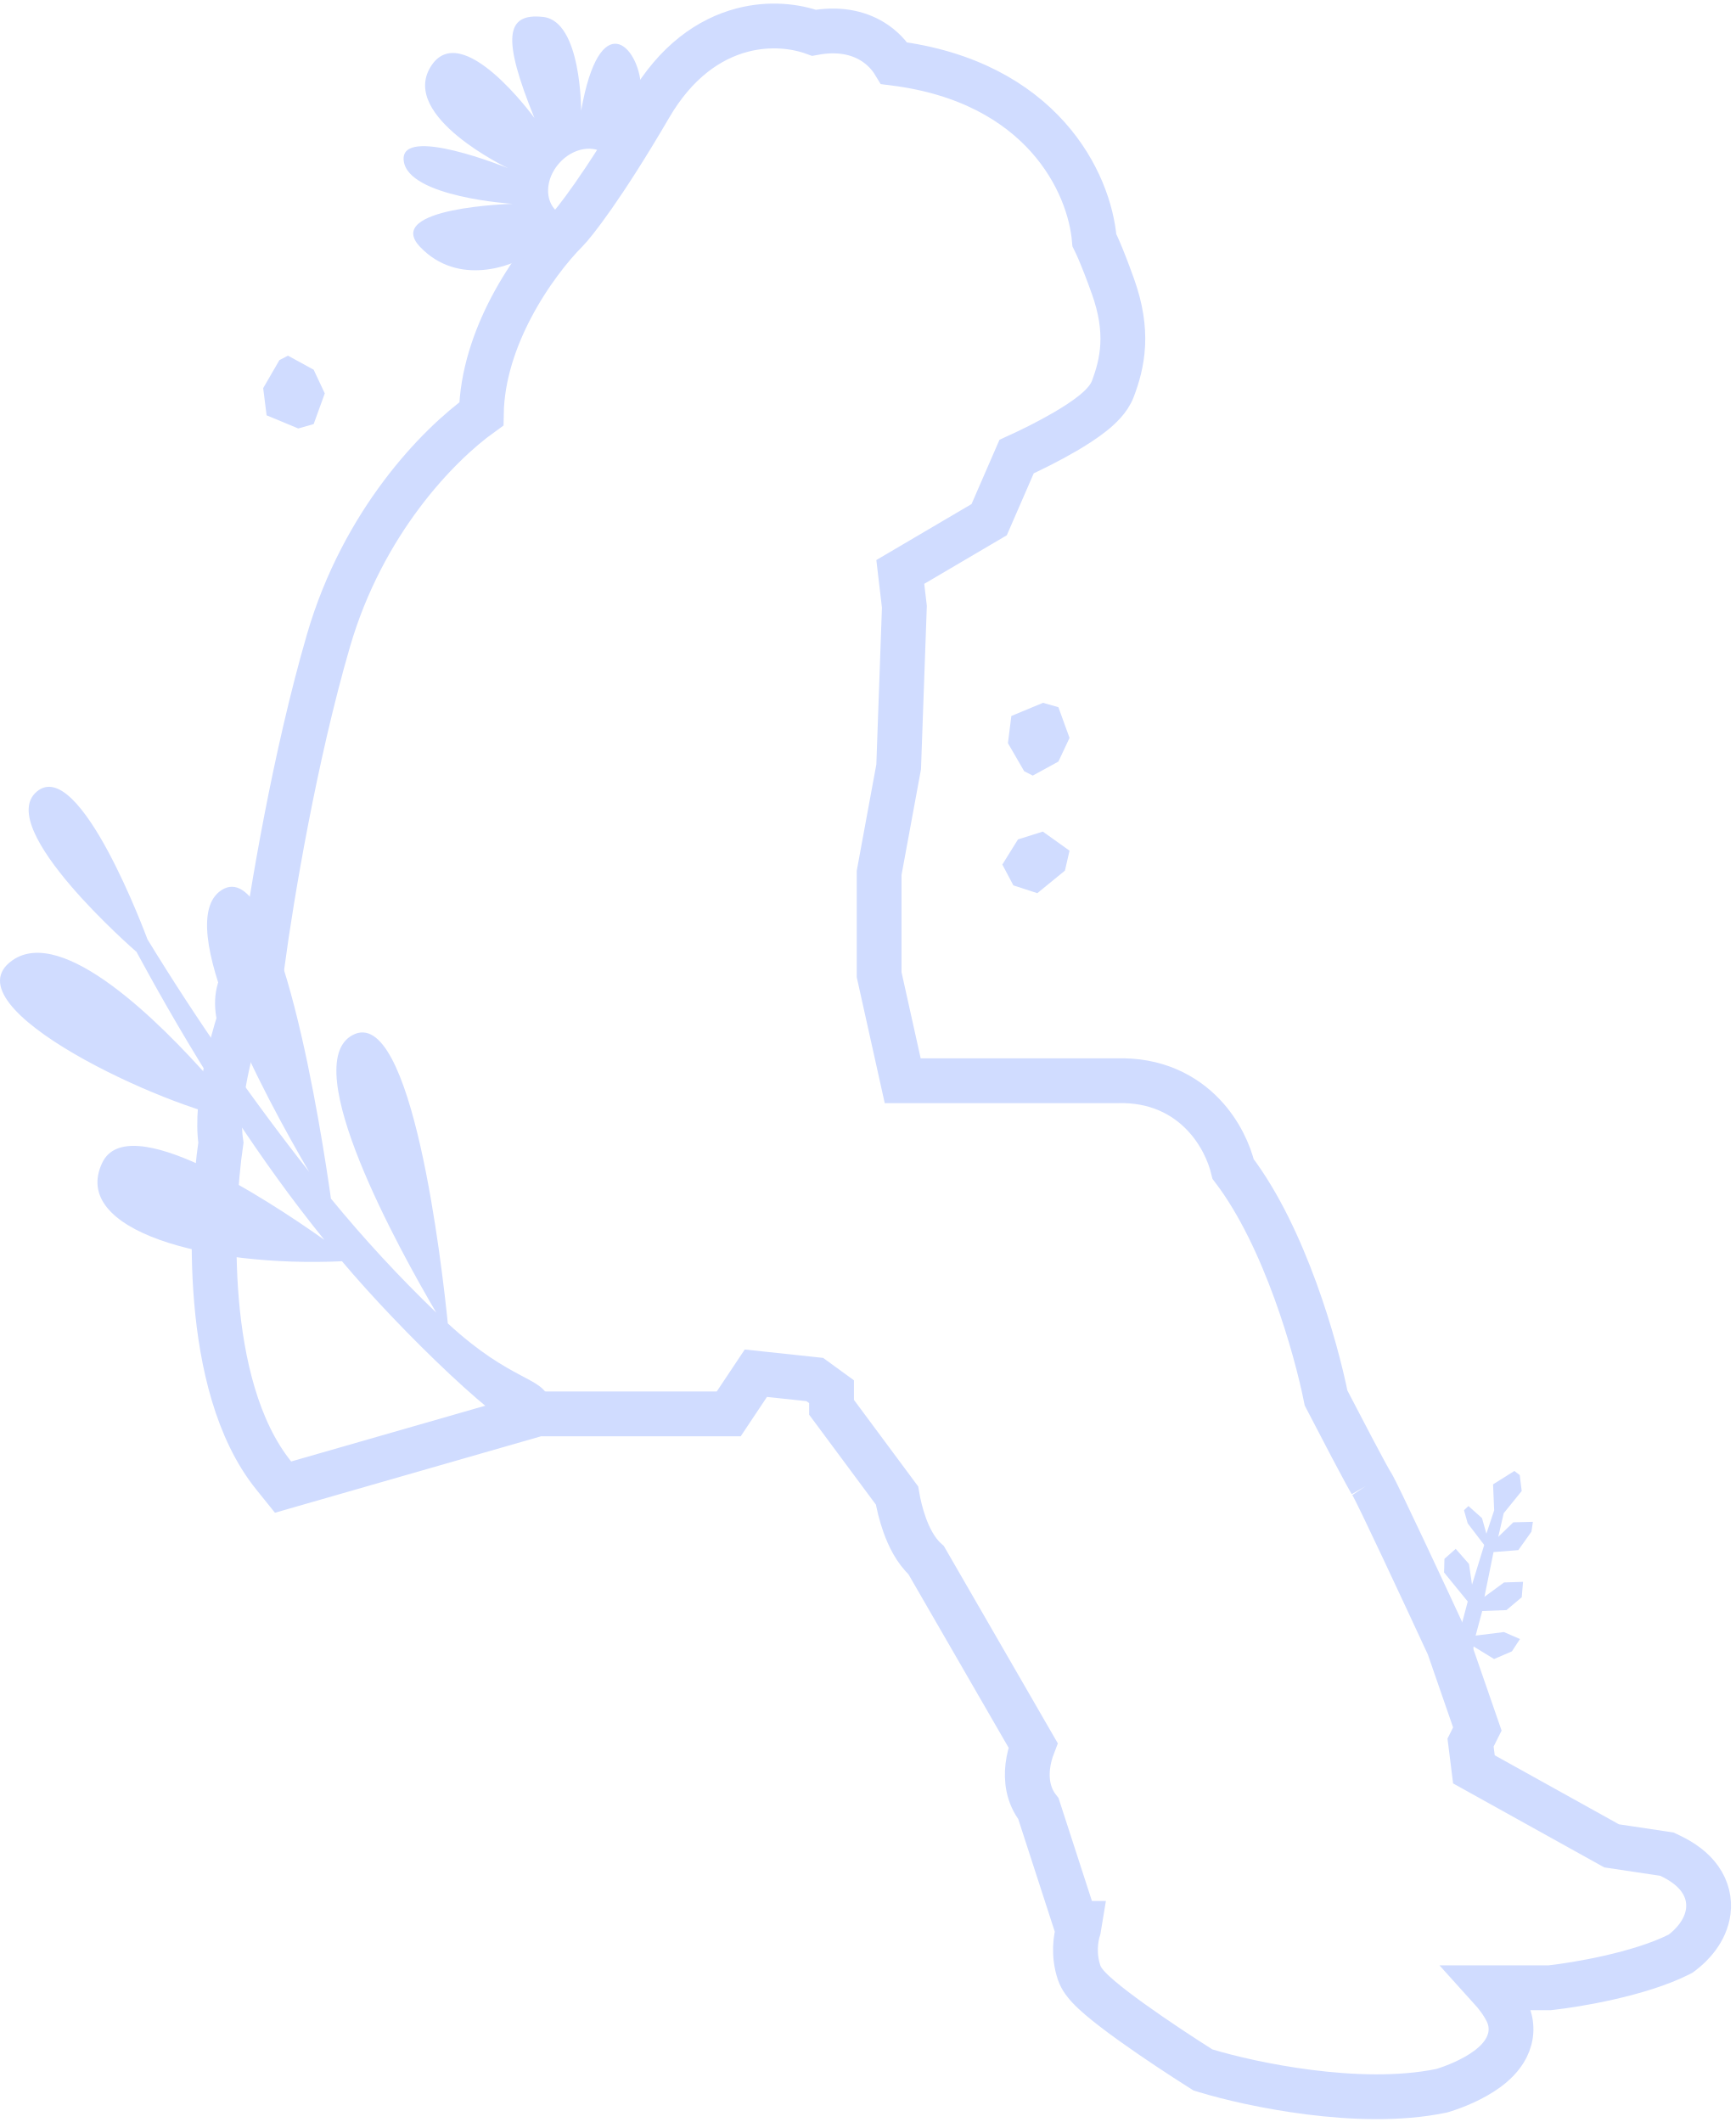
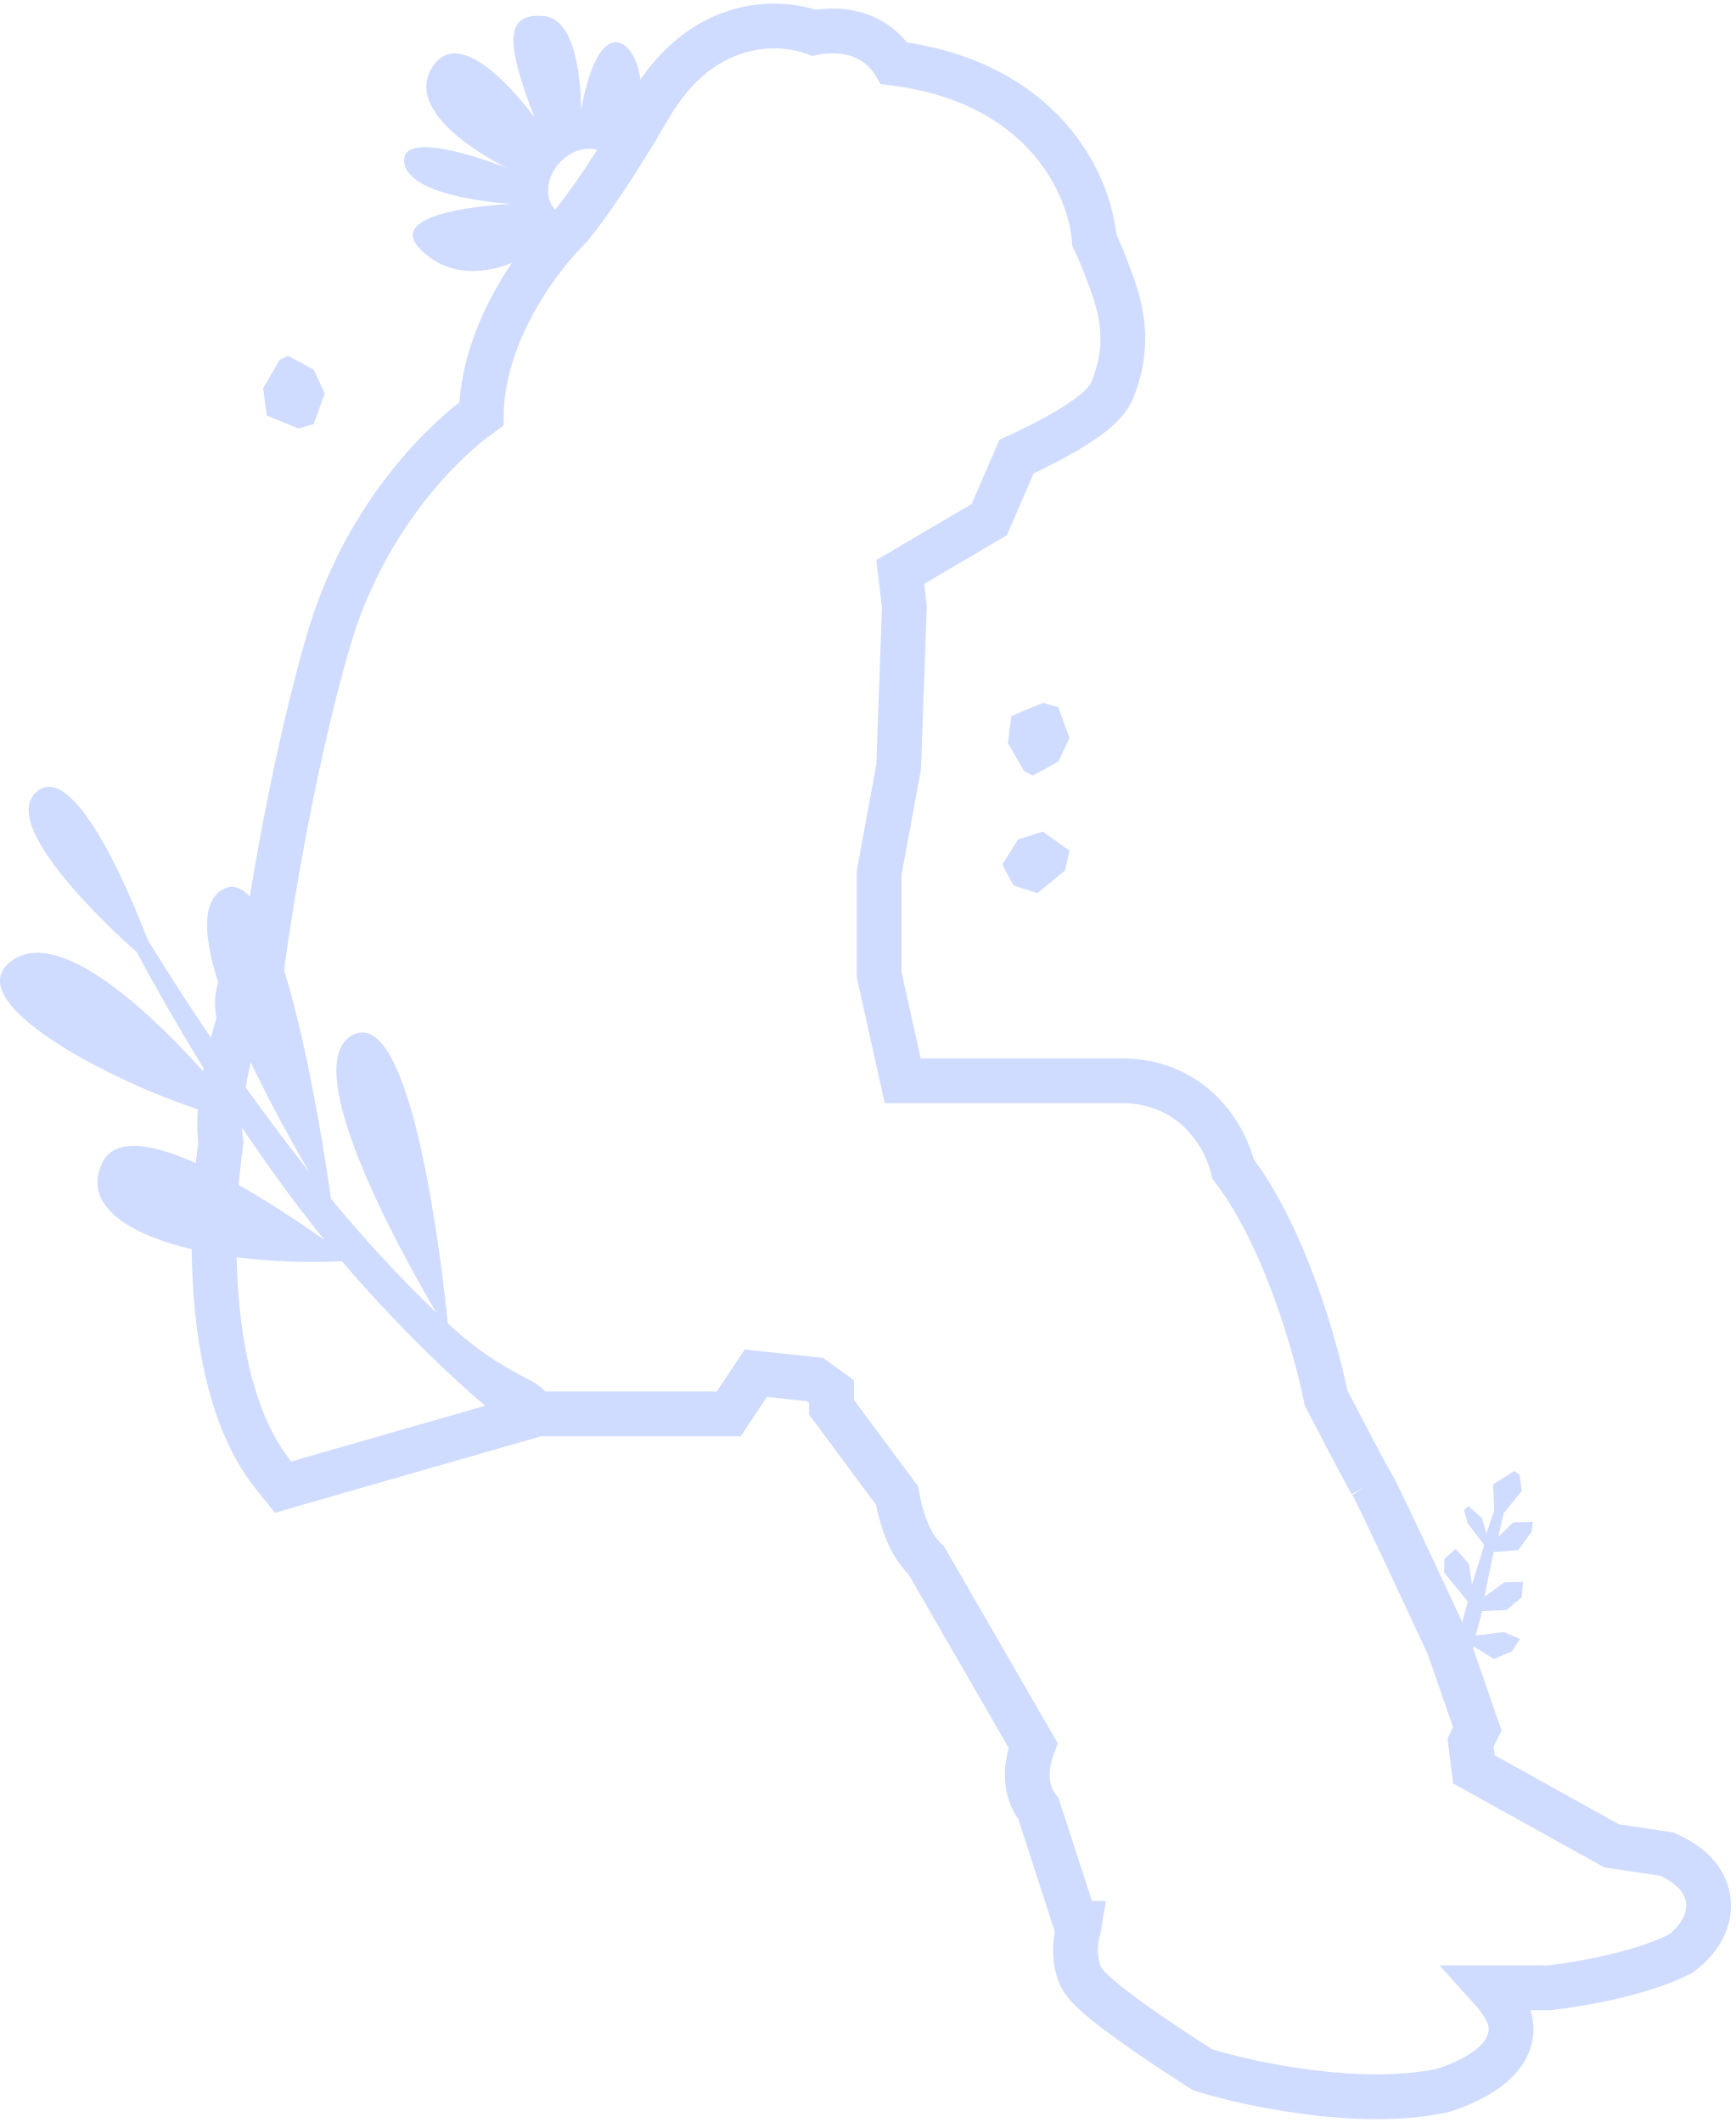
<svg xmlns="http://www.w3.org/2000/svg" width="310" height="379" viewBox="0 0 310 379" fill="none">
-   <path d="M192.092 343.527H192.778L192.612 344.527C192.068 346.205 191.663 349.165 192.705 352.292C193.103 353.486 193.943 354.43 194.404 354.924C194.993 355.556 195.714 356.216 196.48 356.867C198.02 358.178 200.003 359.676 202.092 361.176C206.285 364.187 211.155 367.382 214.364 369.409L214.82 369.697L215.335 369.854C219.378 371.084 226.199 372.707 233.771 373.67C241.294 374.626 249.88 374.974 257.307 373.445L257.488 373.408L257.665 373.354C259.812 372.7 263.029 371.412 265.55 369.567C266.796 368.655 268.192 367.378 269.048 365.68C270.003 363.786 270.204 361.491 269.078 359.238C268.332 357.747 267.26 356.321 266.089 355.027H276.5H276.722L276.942 355.002C281.508 354.495 292.714 352.642 299.789 349.105L300.111 348.943L300.4 348.727C302.075 347.471 304.628 344.889 305.069 341.375C305.312 339.44 304.874 337.422 303.581 335.595C302.351 333.856 300.497 332.494 298.212 331.412L297.678 331.159L297.093 331.071L287.81 329.679L263.217 316.016L262.619 311.233L263.078 310.316L263.831 308.81L263.28 307.219L258.78 294.219L258.714 294.029L258.63 293.846C256.544 289.342 253.366 282.509 250.606 276.648C249.228 273.719 247.949 271.024 246.963 268.982C246.471 267.962 246.045 267.092 245.713 266.431C245.442 265.892 245.097 265.211 244.828 264.808L244.831 264.813C244.831 264.813 244.806 264.772 244.745 264.67C244.681 264.561 244.597 264.414 244.492 264.229C244.284 263.86 244.017 263.374 243.702 262.794C243.074 261.635 242.279 260.141 241.425 258.523C239.835 255.508 238.059 252.097 236.815 249.696C235.899 245.123 234.058 237.984 231.333 230.507C228.621 223.065 224.931 215 220.221 208.797C219.521 205.919 217.887 202.231 214.939 199.124C211.524 195.523 206.422 192.806 199.434 193.027H161.209L157 174.088V155.892L160.434 137.252L160.487 136.963L160.497 136.67L161.497 108.67L161.508 108.364L161.473 108.06L160.778 102.151L175.528 93.475L176.65 92.815L177.168 91.622L181.548 81.549C184.048 80.412 187.274 78.821 190.19 77.12C191.946 76.096 193.685 74.977 195.11 73.843C196.35 72.855 198.026 71.349 198.745 69.431C199.569 67.235 200.341 64.677 200.495 61.602C200.649 58.515 200.172 55.115 198.767 51.182C197.746 48.324 196.925 46.245 196.302 44.79C195.991 44.063 195.701 43.423 195.437 42.895C195.009 37.743 192.685 30.708 187.16 24.514C181.52 18.192 172.717 12.938 159.692 11.294C158.841 9.894 157.583 8.509 155.857 7.439C153.151 5.763 149.627 5.063 145.366 5.855C142.092 4.664 137.468 4.073 132.503 5.384C126.684 6.922 120.727 10.985 116.045 19.011C107.67 33.369 102.45 39.92 101.171 41.199C98.4 43.971 94.454 48.895 91.282 54.945C88.439 60.367 86.072 66.976 85.958 73.922C78.197 79.49 64.815 93.249 58.659 114.41C52.643 135.091 48.507 159.89 46.867 171.962C45.903 172.439 44.944 173.132 44.143 174.12C42.398 176.273 42.006 179.037 42.792 182.005C41.968 184.567 40.977 188.13 40.25 191.816C39.476 195.748 38.889 200.355 39.449 204.072C38.457 210.88 37.739 221.511 38.664 232.343C39.608 243.381 42.315 255.38 48.885 263.536L50.551 265.605L53.105 264.871L96.063 252.527H128H130.141L131.328 250.746L134.984 245.262L145.511 246.39L148.5 248.564V250.027V251.349L149.288 252.41L160.192 267.107C160.445 268.602 160.888 270.508 161.56 272.379C162.257 274.317 163.425 276.883 165.401 278.66L184.493 311.722C184.062 312.841 183.697 314.143 183.539 315.52C183.286 317.721 183.527 320.606 185.449 323.043L191.195 340.761L192.092 343.527Z" stroke="#D0DCFF" stroke-width="8" />
-   <path fill-rule="evenodd" clip-rule="evenodd" d="M100.575 38.465C97.393 42.413 94.925 45.217 94.925 45.217C91.45 47.626 81.787 51.177 75.029 44.106C68.271 37.035 91.537 36.405 91.537 36.405C91.537 36.405 72.844 35.239 72.095 28.701C71.345 22.161 90.722 30.034 90.722 30.034C90.722 30.034 71.421 20.875 76.892 11.944C82.362 3.012 95.443 21.082 95.443 21.082C89.681 6.888 90.195 2.252 97.027 3.03C103.86 3.808 103.779 19.791 103.779 19.791C107.092 0.987 114.071 8.19 114.466 15.378C114.614 18.057 111.936 22.884 108.519 27.887C108.453 27.82 108.384 27.755 108.313 27.692C106.095 25.728 102.308 26.384 99.853 29.156C97.398 31.928 97.206 35.767 99.424 37.731C99.773 38.039 100.16 38.283 100.575 38.465Z" fill="#D0DCFF" />
-   <path d="M62.935 184.885C53.072 190.226 71.33 223.248 77.913 234.448C71.247 228.033 64.965 221.231 59.101 214.078C57.535 203.002 49.805 152.22 39.524 159.002C30.672 164.848 47.093 195.395 55.217 209.303C44.776 196.039 35.131 182.169 26.333 167.765C26.222 167.482 14.227 134.867 6.559 141.39C-1.109 147.913 24.299 169.943 24.299 169.943V169.869C27.344 175.482 31.868 183.642 37.65 192.86C28.515 182.497 11.207 165.254 2.232 171.506C-9.8 179.888 30.167 198.128 42.224 199.9C46.859 206.891 52.086 214.251 57.917 221.438C47.192 213.845 22.844 198.054 18.258 207.678C12.489 219.789 36.984 226.374 61.073 225.266C71.231 237.364 90.781 256.527 95.369 256.527C99.958 256.527 99.328 254.466 98.143 250.127C96.958 245.789 91.498 247.001 79.972 236.367C78.973 226.509 73.623 179.1 62.935 184.885Z" fill="#D0DCFF" />
-   <path d="M191 151.936L186.233 148.527L181.795 149.922L179 154.415L180.973 158.133L185.247 159.527L190.178 155.499L191 151.936Z" fill="#D0DCFF" />
-   <path d="M189.014 136.021L184.431 138.527L182.903 137.744L180 132.732L180.611 127.877L186.264 125.527L189.014 126.31L191 131.792L189.014 136.021Z" fill="#D0DCFF" />
-   <path d="M56.014 66.033L51.431 63.527L49.903 64.311L47 69.323L47.611 74.178L53.264 76.527L56.014 75.744L58 70.262L56.014 66.033Z" fill="#D0DCFF" />
-   <path d="M259.88 294.364C259.404 296.307 258.445 300.238 258.414 300.415L259.874 301.848L261.887 301.492L263.168 294.071L266.816 296.311L270.002 294.94L271.446 292.741L268.579 291.493L263.525 292.125L264.704 287.736L269.034 287.571L271.759 285.276L271.99 282.523L268.6 282.634L265.098 285.201L266.721 277.209L271.149 276.858L273.492 273.564L273.751 271.804L270.255 271.893L267.566 274.494L268.54 270.268L271.751 266.307L271.401 263.455L270.441 262.724L266.636 265.113L266.834 269.747L265.446 273.932L264.663 271.148L262.243 268.984L261.448 269.735L262.108 272.078L265.056 275.939L262.878 283.033L262.34 279.338L259.969 276.633L257.955 278.412L257.888 280.855L262.115 286.041L260.774 291.108L258.706 286.263L255.606 285.08L254.278 287.509L255.378 291.415L259.88 294.364Z" fill="#D0DCFF" />
+   <g id="frame">
+     <path id="Vector 296" d="M192.092 343.527H192.778L192.612 344.527C192.068 346.205 191.663 349.165 192.705 352.292C193.103 353.486 193.943 354.43 194.404 354.924C194.993 355.556 195.714 356.216 196.48 356.867C198.02 358.178 200.003 359.676 202.092 361.176C206.285 364.187 211.155 367.382 214.364 369.409L214.82 369.697L215.335 369.854C219.378 371.084 226.199 372.707 233.771 373.67C241.294 374.626 249.88 374.974 257.307 373.445L257.488 373.408L257.665 373.354C259.812 372.7 263.029 371.412 265.55 369.567C266.796 368.655 268.192 367.378 269.048 365.68C270.003 363.786 270.204 361.491 269.078 359.238C268.332 357.747 267.26 356.321 266.089 355.027H276.5H276.722L276.942 355.002C281.508 354.495 292.714 352.642 299.789 349.105L300.111 348.943L300.4 348.727C302.075 347.471 304.628 344.889 305.069 341.375C305.312 339.44 304.874 337.422 303.581 335.595C302.351 333.856 300.497 332.494 298.212 331.412L297.678 331.159L297.093 331.071L287.81 329.679L263.217 316.016L262.619 311.233L263.078 310.316L263.831 308.81L263.28 307.219L258.78 294.219L258.714 294.029L258.63 293.846C256.544 289.342 253.366 282.509 250.606 276.648C249.228 273.719 247.949 271.024 246.963 268.982C246.471 267.962 246.045 267.092 245.713 266.431C245.442 265.892 245.097 265.211 244.828 264.808L244.831 264.813C244.831 264.813 244.806 264.772 244.745 264.67C244.681 264.561 244.597 264.414 244.492 264.229C244.284 263.86 244.017 263.374 243.702 262.794C243.074 261.635 242.279 260.141 241.425 258.523C239.835 255.508 238.059 252.097 236.815 249.696C235.899 245.123 234.058 237.984 231.333 230.507C228.621 223.065 224.931 215 220.221 208.797C219.521 205.919 217.887 202.231 214.939 199.124C211.524 195.523 206.422 192.806 199.434 193.027H161.209L157 174.088V155.892L160.434 137.252L160.487 136.963L160.497 136.67L161.497 108.67L161.508 108.364L161.473 108.06L160.778 102.151L175.528 93.475L176.65 92.815L177.168 91.622L181.548 81.549C184.048 80.412 187.274 78.821 190.19 77.12C191.946 76.096 193.685 74.977 195.11 73.843C196.35 72.855 198.026 71.349 198.745 69.431C199.569 67.235 200.341 64.677 200.495 61.602C200.649 58.515 200.172 55.115 198.767 51.182C197.746 48.324 196.925 46.245 196.302 44.79C195.991 44.063 195.701 43.423 195.437 42.895C195.009 37.743 192.685 30.708 187.16 24.514C181.52 18.192 172.717 12.938 159.692 11.294C158.841 9.894 157.583 8.509 155.857 7.439C153.151 5.763 149.627 5.063 145.366 5.855C142.092 4.664 137.468 4.073 132.503 5.384C126.684 6.922 120.727 10.985 116.045 19.011C107.67 33.369 102.45 39.92 101.171 41.199C98.4 43.971 94.454 48.895 91.282 54.945C88.439 60.367 86.072 66.976 85.958 73.922C78.197 79.49 64.815 93.249 58.659 114.41C52.643 135.091 48.507 159.89 46.867 171.962C45.903 172.439 44.944 173.132 44.143 174.12C42.398 176.273 42.006 179.037 42.792 182.005C41.968 184.567 40.977 188.13 40.25 191.816C39.476 195.748 38.889 200.355 39.449 204.072C38.457 210.88 37.739 221.511 38.664 232.343C39.608 243.381 42.315 255.38 48.885 263.536L50.551 265.605L53.105 264.871L96.063 252.527H128H130.141L131.328 250.746L134.984 245.262L145.511 246.39L148.5 248.564V250.027V251.349L149.288 252.41L160.192 267.107C160.445 268.602 160.888 270.508 161.56 272.379C162.257 274.317 163.425 276.883 165.401 278.66L184.493 311.722C184.062 312.841 183.697 314.143 183.539 315.52C183.286 317.721 183.527 320.606 185.449 323.043L191.195 340.761L192.092 343.527Z" stroke="#D0DCFF" stroke-width="8" />
+     <path id="Subtract" fill-rule="evenodd" clip-rule="evenodd" d="M100.363 38.366C97.148 42.37 94.657 45.218 94.657 45.218C91.176 47.674 81.534 51.349 74.907 44.341C68.281 37.332 91.399 36.423 91.399 36.423C91.399 36.423 72.846 35.477 72.181 28.929C71.516 22.382 90.668 30.045 90.668 30.045C90.668 30.045 71.607 21.092 77.15 12.072C82.693 3.052 95.465 21.013 95.465 21.013C89.915 6.85 90.482 2.196 97.259 2.895C104.036 3.594 103.762 19.62 103.762 19.62C107.281 0.727 114.126 7.866 114.431 15.068C114.545 17.759 111.812 22.65 108.344 27.72C108.334 27.711 108.323 27.701 108.313 27.692C106.095 25.728 102.308 26.384 99.853 29.156C97.398 31.928 97.206 35.767 99.424 37.731C99.713 37.986 100.028 38.198 100.363 38.366Z" fill="#D0DCFF" />
+     <path id="Vector" d="M62.935 184.885C53.072 190.226 71.33 223.248 77.913 234.448C71.247 228.033 64.965 221.231 59.101 214.078C57.535 203.002 49.805 152.22 39.524 159.002C30.672 164.848 47.093 195.395 55.217 209.303C44.776 196.039 35.131 182.169 26.333 167.765C26.222 167.482 14.227 134.867 6.559 141.39C-1.109 147.913 24.299 169.943 24.299 169.943V169.869C27.344 175.482 31.868 183.642 37.65 192.86C28.515 182.497 11.207 165.254 2.232 171.506C-9.8 179.888 30.167 198.128 42.224 199.9C46.859 206.891 52.086 214.251 57.917 221.438C47.192 213.845 22.844 198.054 18.258 207.678C12.489 219.789 36.984 226.374 61.073 225.266C71.231 237.364 90.781 256.527 95.369 256.527C99.958 256.527 99.328 254.466 98.143 250.127C96.958 245.789 91.498 247.001 79.972 236.367C78.973 226.509 73.623 179.1 62.935 184.885Z" fill="#D0DCFF" />
+     <path id="Vector 281" d="M191 151.936L186.233 148.527L181.795 149.922L179 154.415L180.973 158.133L185.247 159.527L190.178 155.499L191 151.936Z" fill="#D0DCFF" />
+     <path id="Vector 282" d="M189.014 136.021L184.431 138.527L182.903 137.744L180 132.732L180.611 127.877L186.264 125.527L189.014 126.31L191 131.792L189.014 136.021Z" fill="#D0DCFF" />
+     <path id="Vector 297" d="M56.014 66.033L51.431 63.527L49.903 64.311L47 69.323L47.611 74.178L53.264 76.527L56.014 75.744L58 70.262L56.014 66.033Z" fill="#D0DCFF" />
+     <path id="Vector 276" d="M259.88 294.364C259.404 296.307 258.445 300.238 258.414 300.415L259.874 301.848L261.887 301.492L263.168 294.071L266.816 296.311L270.002 294.94L271.446 292.741L268.579 291.493L263.525 292.125L264.704 287.736L269.034 287.571L271.759 285.276L271.99 282.523L268.6 282.634L265.098 285.201L266.721 277.209L271.149 276.858L273.492 273.564L273.751 271.804L270.255 271.893L267.566 274.494L268.54 270.268L271.751 266.307L271.401 263.455L270.441 262.724L266.636 265.113L266.834 269.747L265.446 273.932L264.663 271.148L262.243 268.984L261.448 269.735L262.108 272.078L265.056 275.939L262.878 283.033L262.34 279.338L259.969 276.633L257.955 278.412L257.888 280.855L262.115 286.041L260.774 291.108L258.706 286.263L255.606 285.08L254.278 287.509L255.378 291.415L259.88 294.364Z" fill="#D0DCFF" />
+   </g>
</svg>
